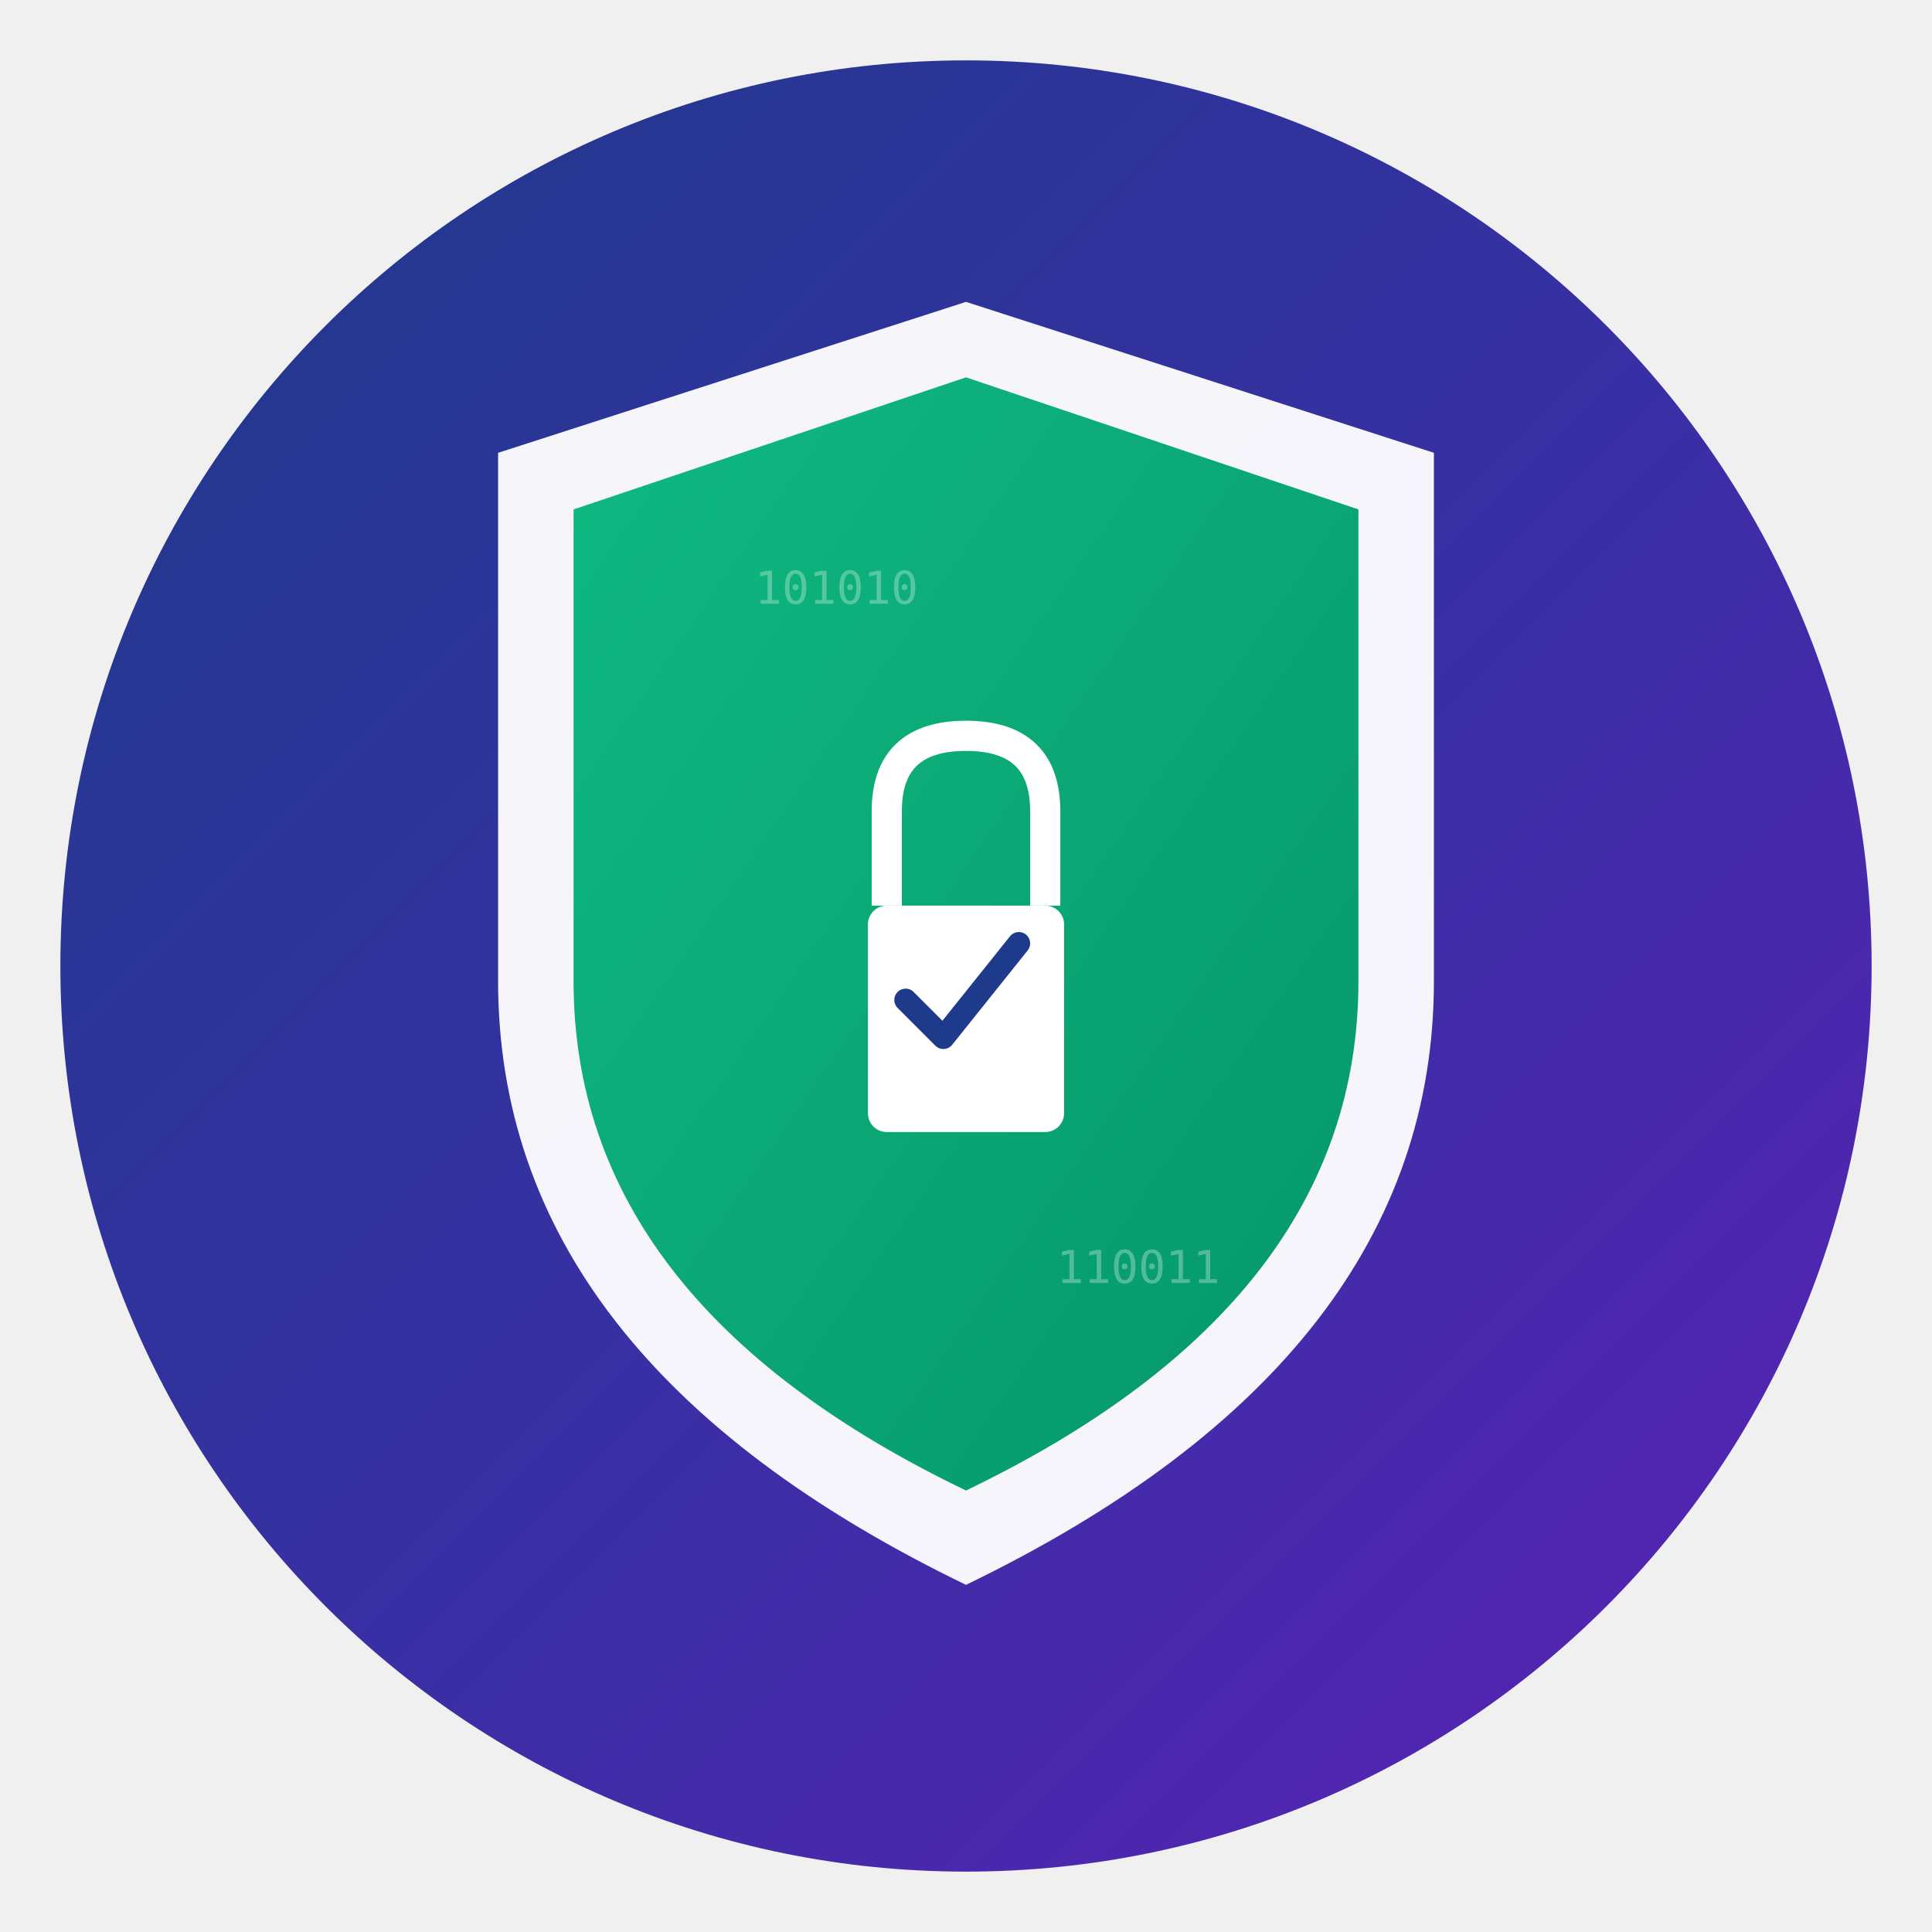
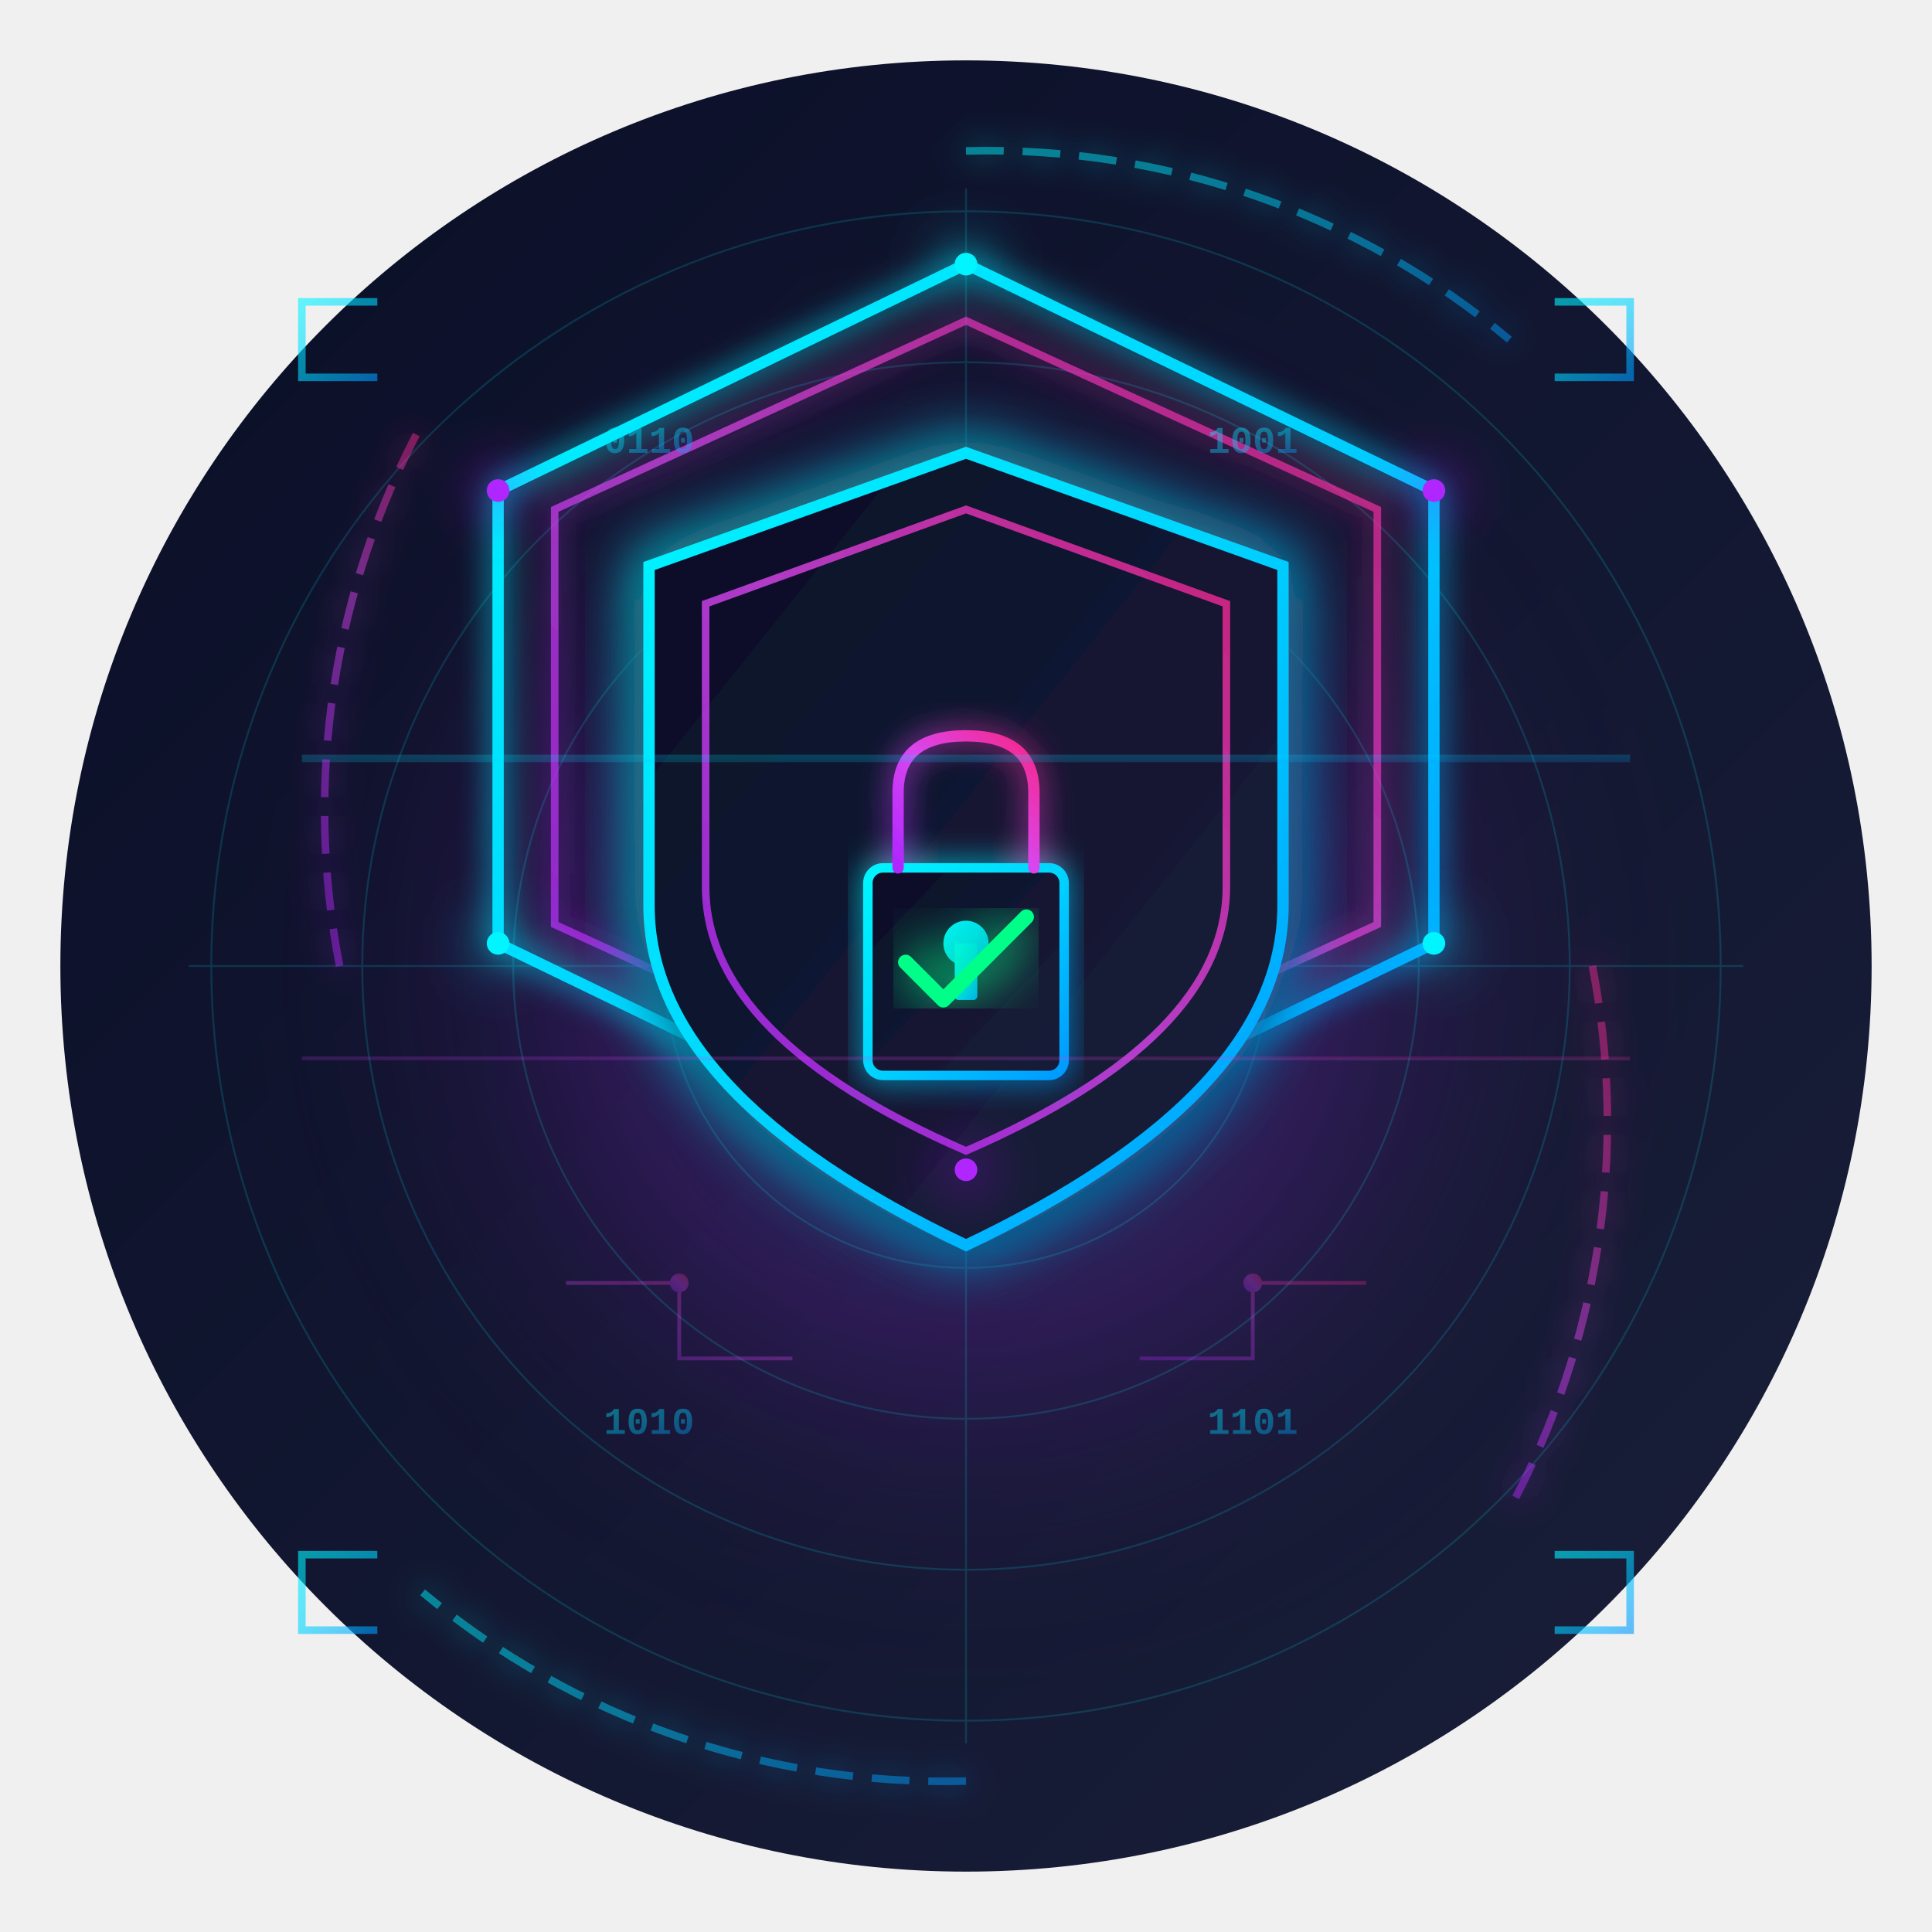
<svg xmlns="http://www.w3.org/2000/svg" width="512" height="512" viewBox="0 0 512 512">
-   <circle cx="256" cy="256" r="240" fill="url(#gradient1)" />
  <defs>
-     <linearGradient id="gradient1" x1="0%" y1="0%" x2="100%" y2="100%">
-       <stop offset="0%" style="stop-color:#1e3a8a;stop-opacity:1" />
-       <stop offset="50%" style="stop-color:#3730a3;stop-opacity:1" />
-       <stop offset="100%" style="stop-color:#5b21b6;stop-opacity:1" />
+     <linearGradient id="neonCyan" x1="0%" y1="0%" x2="100%" y2="100%">
+       <stop offset="0%" style="stop-color:#00f5ff;stop-opacity:1" />
+       <stop offset="50%" style="stop-color:#00d4ff;stop-opacity:1" />
+       <stop offset="100%" style="stop-color:#0099ff;stop-opacity:1" />
    </linearGradient>
-     <linearGradient id="gradient2" x1="0%" y1="0%" x2="100%" y2="100%">
-       <stop offset="0%" style="stop-color:#10b981;stop-opacity:1" />
-       <stop offset="100%" style="stop-color:#059669;stop-opacity:1" />
+     <linearGradient id="neonPurple" x1="0%" y1="100%" x2="100%" y2="0%">
+       <stop offset="0%" style="stop-color:#b026ff;stop-opacity:1" />
+       <stop offset="50%" style="stop-color:#d946ef;stop-opacity:1" />
+       <stop offset="100%" style="stop-color:#f72585;stop-opacity:1" />
    </linearGradient>
+     <linearGradient id="darkBg" x1="0%" y1="0%" x2="100%" y2="100%">
+       <stop offset="0%" style="stop-color:#0a0e27;stop-opacity:1" />
+       <stop offset="100%" style="stop-color:#1a1f3a;stop-opacity:1" />
+     </linearGradient>
+     <radialGradient id="glow" cx="50%" cy="50%" r="50%">
+       <stop offset="0%" style="stop-color:#00f5ff;stop-opacity:0.6" />
+       <stop offset="50%" style="stop-color:#b026ff;stop-opacity:0.3" />
+       <stop offset="100%" style="stop-color:#000000;stop-opacity:0" />
+     </radialGradient>
+     <filter id="neonGlow">
+       <feGaussianBlur stdDeviation="4" result="coloredBlur" />
+       <feMerge>
+         <feMergeNode in="coloredBlur" />
+         <feMergeNode in="SourceGraphic" />
+       </feMerge>
+     </filter>
+     <filter id="strongGlow">
+       <feGaussianBlur stdDeviation="8" result="coloredBlur" />
+       <feMerge>
+         <feMergeNode in="coloredBlur" />
+         <feMergeNode in="coloredBlur" />
+         <feMergeNode in="SourceGraphic" />
+       </feMerge>
+     </filter>
  </defs>
-   <path d="M 256 80 L 380 120 L 380 260 Q 380 360 256 420 Q 132 360 132 260 L 132 120 Z" fill="white" opacity="0.95" />
-   <path d="M 256 100 L 360 135 L 360 260 Q 360 345 256 395 Q 152 345 152 260 L 152 135 Z" fill="url(#gradient2)" />
-   <rect x="230" y="240" width="52" height="60" rx="5" fill="white" />
-   <path d="M 235 240 L 235 215 Q 235 195 256 195 Q 277 195 277 215 L 277 240" stroke="white" stroke-width="8" fill="none" />
-   <path d="M 240 265 L 250 275 L 270 250" stroke="#1e3a8a" stroke-width="6" fill="none" stroke-linecap="round" stroke-linejoin="round" />
-   <text x="200" y="160" font-family="monospace" font-size="12" fill="white" opacity="0.3">101010</text>
-   <text x="280" y="340" font-family="monospace" font-size="12" fill="white" opacity="0.3">110011</text>
+   <circle cx="256" cy="256" r="240" fill="url(#darkBg)" />
+   <circle cx="256" cy="256" r="200" fill="url(#glow)" opacity="0.5" />
+   <g opacity="0.15" stroke="#00f5ff" stroke-width="0.5" fill="none">
+     <line x1="256" y1="50" x2="256" y2="462" />
+     <line x1="50" y1="256" x2="462" y2="256" />
+     <circle cx="256" cy="256" r="80" />
+     <circle cx="256" cy="256" r="120" />
+     <circle cx="256" cy="256" r="160" />
+     <circle cx="256" cy="256" r="200" />
+   </g>
+   <g filter="url(#neonGlow)">
+     <path d="M 256 70 L 380 130 L 380 250 L 256 310 L 132 250 L 132 130 Z" fill="none" stroke="url(#neonCyan)" stroke-width="3" />
+     <path d="M 256 85 L 365 135 L 365 245 L 256 295 L 147 245 L 147 135 Z" fill="none" stroke="url(#neonPurple)" stroke-width="2" opacity="0.7" />
+   </g>
+   <g filter="url(#strongGlow)">
+     <path d="M 256 120 L 340 150 L 340 240 Q 340 290 256 330 Q 172 290 172 240 L 172 150 Z" fill="url(#darkBg)" stroke="url(#neonCyan)" stroke-width="3" />
+     <path d="M 256 135 L 325 160 L 325 235 Q 325 275 256 305 Q 187 275 187 235 L 187 160 Z" fill="none" stroke="url(#neonPurple)" stroke-width="2" opacity="0.8" />
+   </g>
+   <g filter="url(#neonGlow)">
+     <rect x="230" y="230" width="52" height="55" rx="4" fill="url(#darkBg)" stroke="url(#neonCyan)" stroke-width="2.5" />
+     <path d="M 238 230 L 238 210 Q 238 195 256 195 Q 274 195 274 210 L 274 230" stroke="url(#neonPurple)" stroke-width="3" fill="none" stroke-linecap="round" />
+     <circle cx="256" cy="250" r="6" fill="url(#neonCyan)" />
+     <rect x="253" y="250" width="6" height="15" rx="1" fill="url(#neonCyan)" />
+   </g>
+   <g filter="url(#strongGlow)">
+     <path d="M 240 255 L 250 265 L 272 243" stroke="#00ff88" stroke-width="4" fill="none" stroke-linecap="round" stroke-linejoin="round" />
+   </g>
+   <g stroke="url(#neonCyan)" stroke-width="2" fill="none" opacity="0.6">
+     <path d="M 100 100 L 80 100 L 80 80 L 100 80" />
+     <path d="M 412 100 L 432 100 L 432 80 L 412 80" />
+     <path d="M 100 412 L 80 412 L 80 432 L 100 432" />
+     <path d="M 412 412 L 432 412 L 432 432 L 412 432" />
+   </g>
+   <g stroke="url(#neonPurple)" stroke-width="1" fill="none" opacity="0.3">
+     <path d="M 150 340 L 180 340 L 180 360 L 210 360" />
+     <path d="M 362 340 L 332 340 L 332 360 L 302 360" />
+     <circle cx="180" cy="340" r="2" fill="url(#neonPurple)" />
+     <circle cx="332" cy="340" r="2" fill="url(#neonPurple)" />
+   </g>
+   <g font-family="'Courier New', monospace" font-size="10" fill="url(#neonCyan)" opacity="0.4" font-weight="bold">
+     <text x="160" y="380">1010</text>
+     <text x="320" y="380">1101</text>
+     <text x="160" y="120">0110</text>
+     <text x="320" y="120">1001</text>
+   </g>
+   <g opacity="0.2">
+     <rect x="80" y="200" width="352" height="2" fill="url(#neonCyan)" />
+     <rect x="80" y="280" width="352" height="1" fill="url(#neonPurple)" />
+   </g>
+   <g filter="url(#neonGlow)" opacity="0.5">
+     <path d="M 256 40 A 216 216 0 0 1 400 90" stroke="url(#neonCyan)" stroke-width="2" fill="none" stroke-dasharray="10,5" />
+     <path d="M 422 256 A 216 216 0 0 1 400 400" stroke="url(#neonPurple)" stroke-width="2" fill="none" stroke-dasharray="10,5" />
+     <path d="M 256 472 A 216 216 0 0 1 112 422" stroke="url(#neonCyan)" stroke-width="2" fill="none" stroke-dasharray="10,5" />
+     <path d="M 90 256 A 216 216 0 0 1 112 112" stroke="url(#neonPurple)" stroke-width="2" fill="none" stroke-dasharray="10,5" />
+   </g>
+   <g filter="url(#strongGlow)">
+     <circle cx="256" cy="70" r="3" fill="#00f5ff" />
+     <circle cx="380" cy="130" r="3" fill="#b026ff" />
+     <circle cx="380" cy="250" r="3" fill="#00f5ff" />
+     <circle cx="256" cy="310" r="3" fill="#b026ff" />
+     <circle cx="132" cy="250" r="3" fill="#00f5ff" />
+     <circle cx="132" cy="130" r="3" fill="#b026ff" />
+   </g>
</svg>
